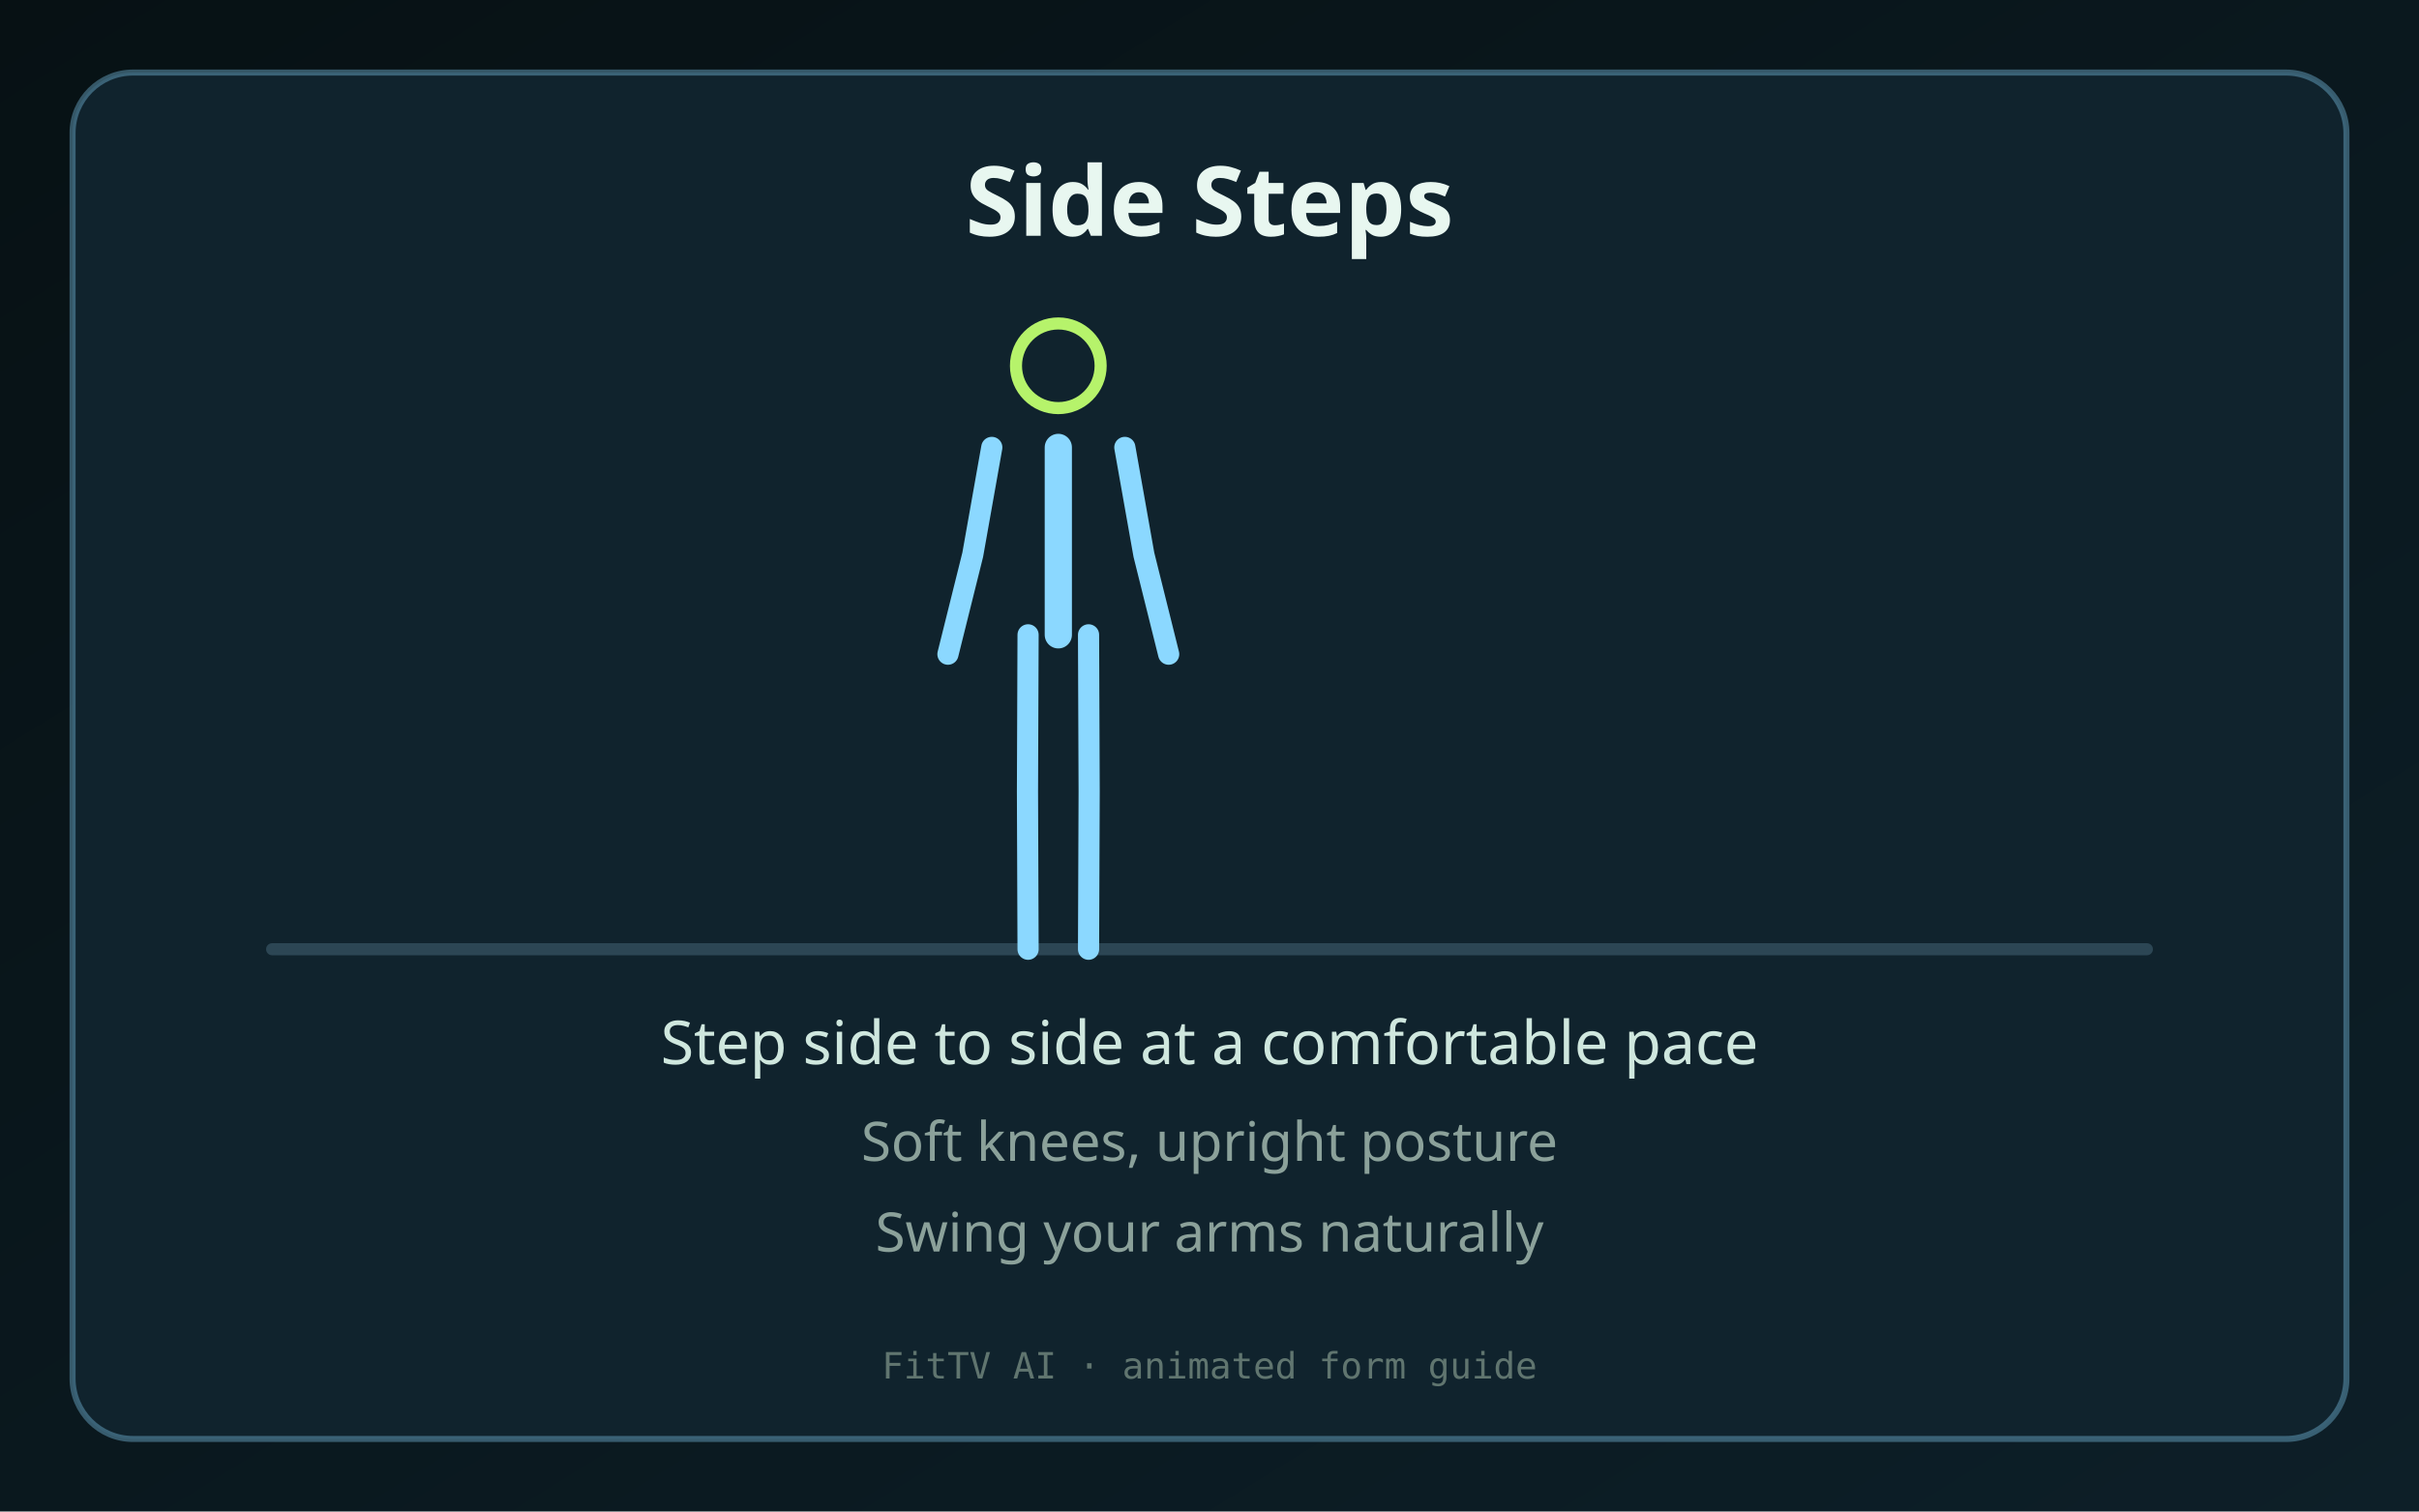
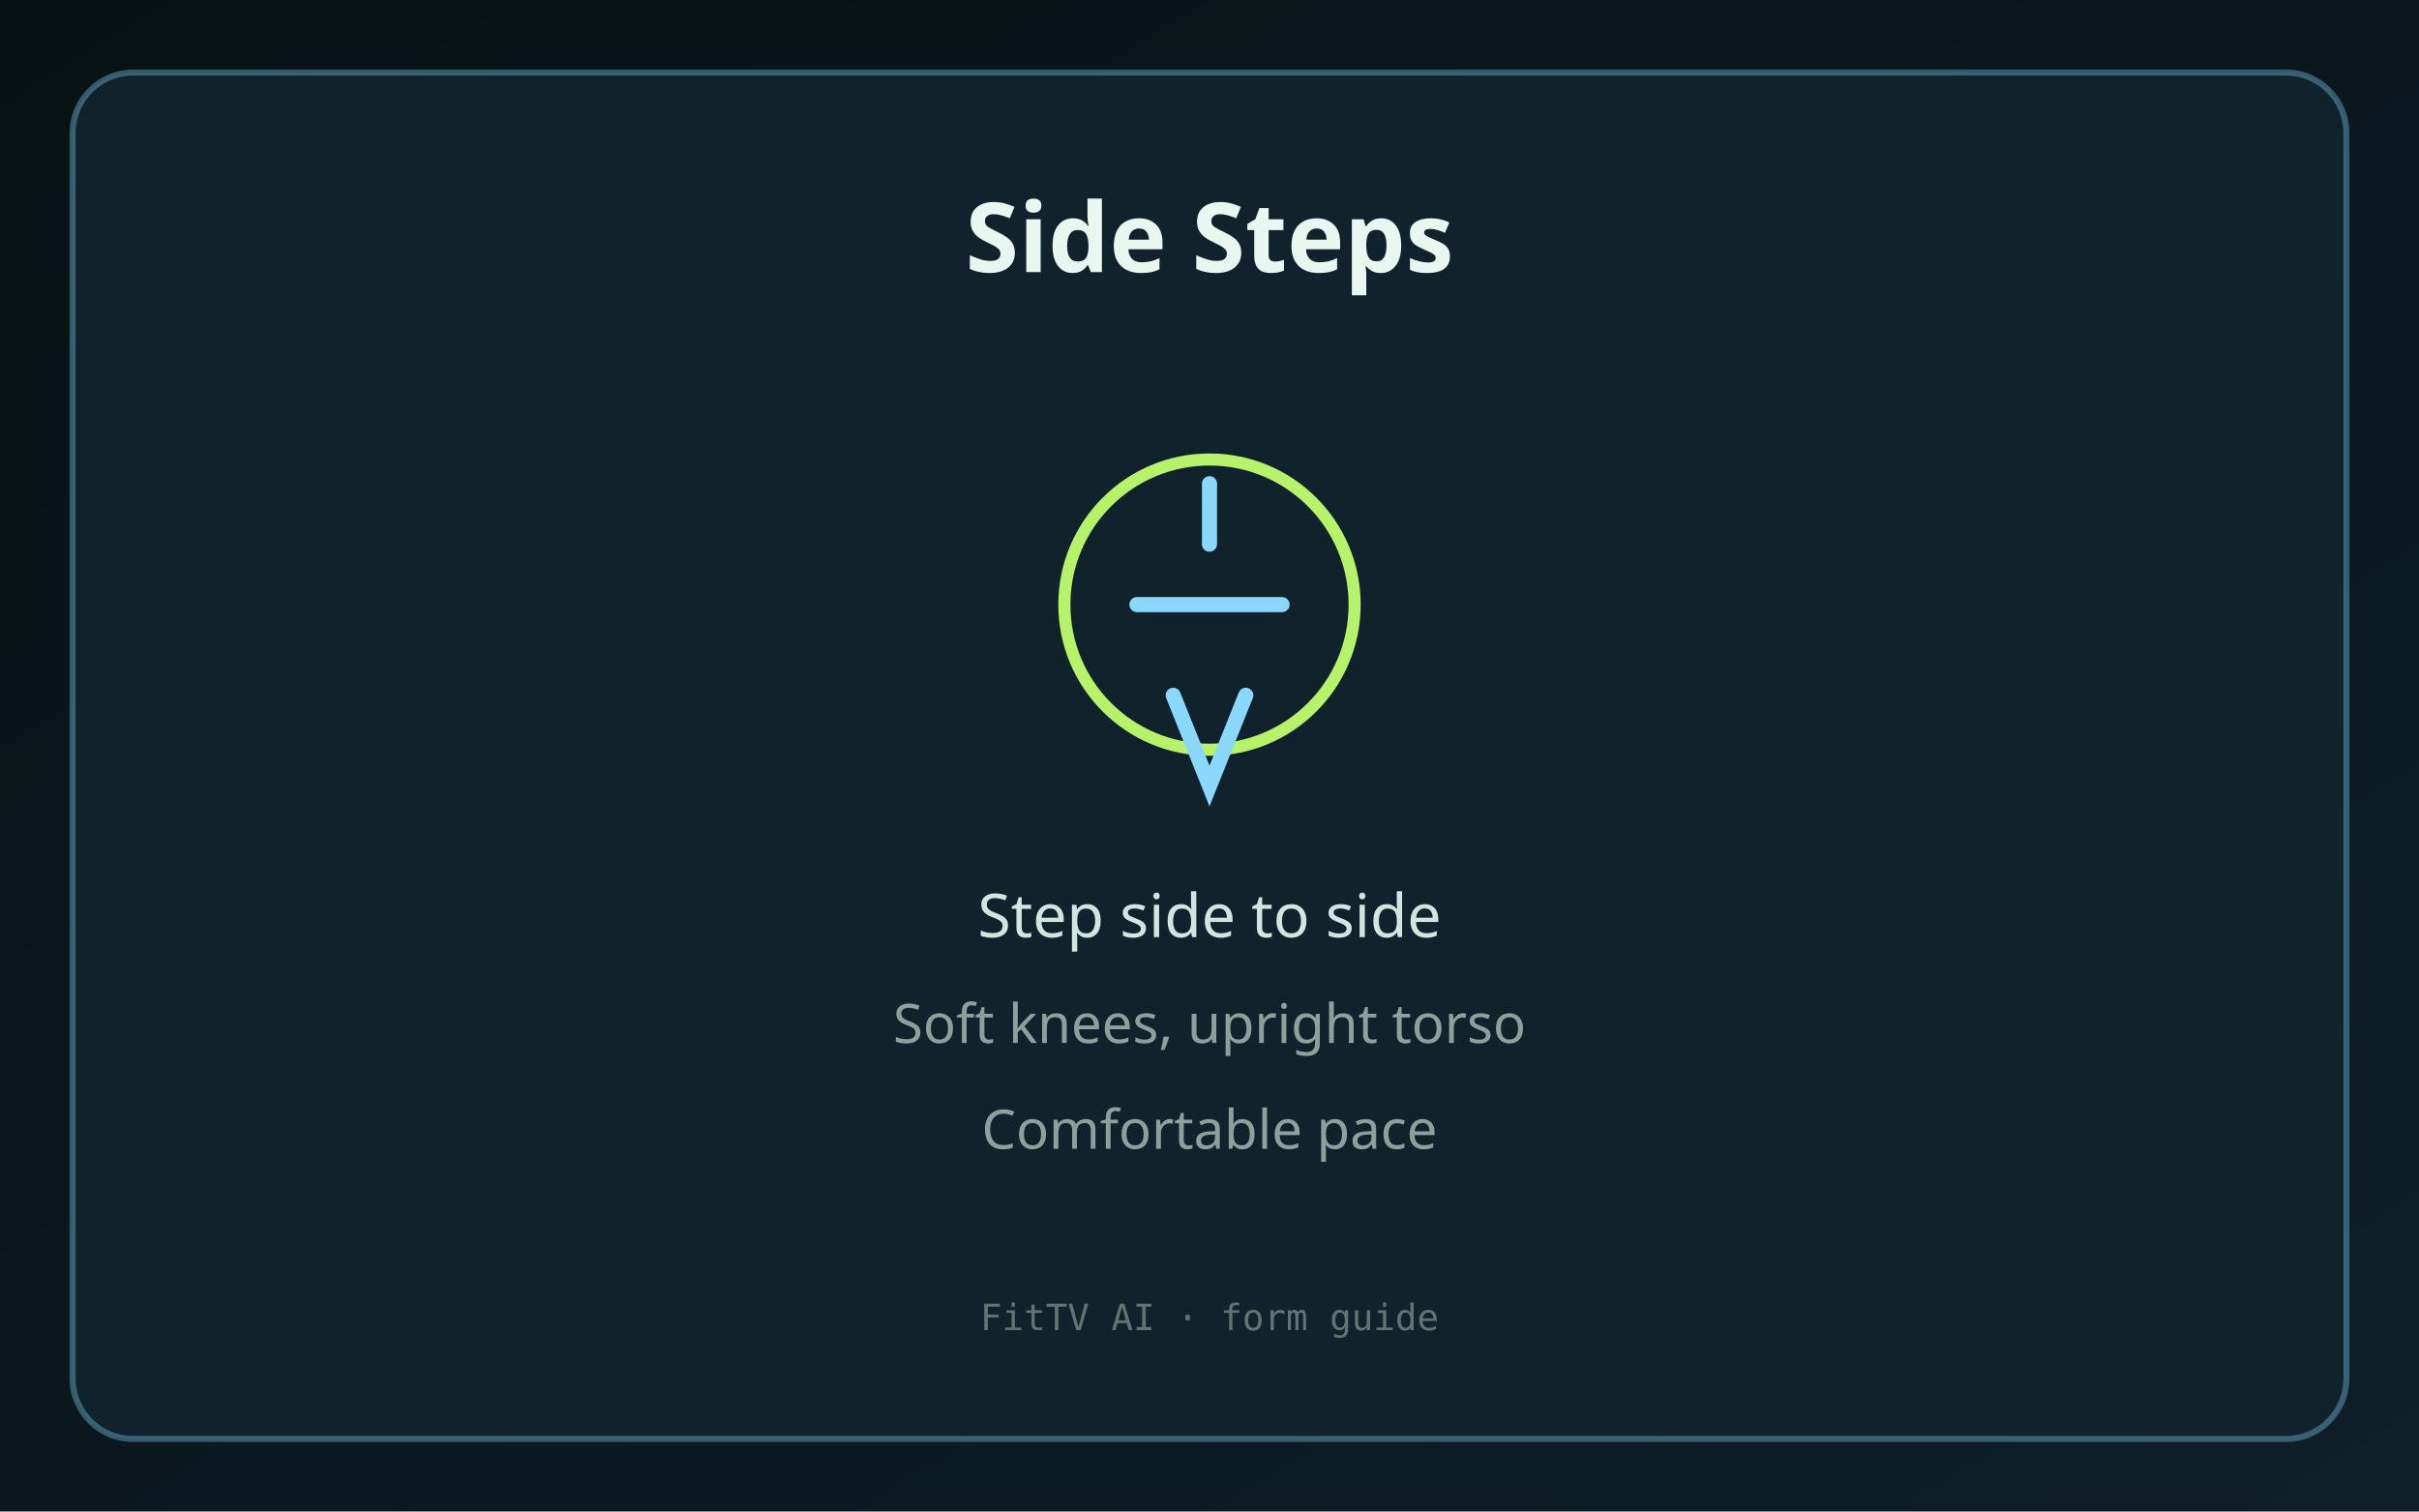
- <svg xmlns="http://www.w3.org/2000/svg" width="800" height="500" viewBox="0 0 800 500" role="img" aria-label="Side Steps animated demonstration">
+ <svg xmlns="http://www.w3.org/2000/svg" width="800" height="500" viewBox="0 0 800 500">
  <defs>
    <linearGradient id="bg" x1="0" y1="0" x2="1" y2="1">
      <stop offset="0%" stop-color="#071114" />
      <stop offset="100%" stop-color="#0d1f28" />
    </linearGradient>
  </defs>
  <rect width="800" height="500" fill="url(#bg)" />
  <rect x="24" y="24" width="752" height="452" rx="20" fill="#10232d" stroke="#8bd8ff" stroke-opacity="0.35" stroke-width="2" />
-   <text x="400" y="78" text-anchor="middle" fill="#e8f7f0" font-family="Segoe UI, system-ui, sans-serif" font-size="32" font-weight="700">Side Steps</text>
-   <line x1="90" y1="314" x2="710" y2="314" stroke="#2c4654" stroke-width="4" stroke-linecap="round" />
-   <path d="M340.0 210.0 L339.8 262.0 L340.0 314.0" fill="none" stroke="#8bd8ff" stroke-width="7" stroke-linecap="round" stroke-linejoin="round">
-     <animate attributeName="d" values="M340.0 210.0 L339.8 262.0 L340.0 314.0;M378.0 210.0 L367.0 260.8 L356.5 311.7;M400.0 210.0 L399.8 262.0 L400.0 314.0;M375.0 210.0 L362.6 260.5 L350.7 311.1;M340.0 210.0 L339.8 262.0 L340.0 314.0" dur="3.6s" repeatCount="indefinite" calcMode="spline" keyTimes="0.000;0.250;0.500;0.750;1.000" keySplines="0.45 0 0.55 1;0.45 0 0.55 1;0.45 0 0.55 1;0.45 0 0.55 1" />
-   </path>
-   <path d="M328.0 148.0 L321.7 183.5 L313.5 216.4" fill="none" stroke="#8bd8ff" stroke-width="7" stroke-linecap="round" stroke-linejoin="round">
-     <animate attributeName="d" values="M328.0 148.0 L321.7 183.5 L313.5 216.4;M366.0 148.0 L363.5 183.9 L358.8 217.6;M388.0 148.0 L381.7 183.5 L373.5 216.4;M363.0 148.0 L353.1 182.6 L340.3 214.1;M328.0 148.0 L321.7 183.5 L313.5 216.4" dur="3.6s" repeatCount="indefinite" calcMode="spline" keyTimes="0.000;0.250;0.500;0.750;1.000" keySplines="0.45 0 0.55 1;0.45 0 0.55 1;0.45 0 0.55 1;0.45 0 0.55 1" />
-   </path>
-   <path d="M350.0 148.0 L350.0 210.0" fill="none" stroke="#8bd8ff" stroke-width="9" stroke-linecap="round" stroke-linejoin="round">
-     <animate attributeName="d" values="M350.0 148.0 L350.0 210.0;M388.0 148.0 L388.0 210.0;M410.0 148.0 L410.0 210.0;M385.0 148.0 L385.0 210.0;M350.0 148.0 L350.0 210.0" dur="3.6s" repeatCount="indefinite" calcMode="spline" keyTimes="0.000;0.250;0.500;0.750;1.000" keySplines="0.45 0 0.55 1;0.45 0 0.55 1;0.45 0 0.55 1;0.45 0 0.55 1" />
-   </path>
-   <path d="M360.0 210.0 L360.2 262.0 L360.0 314.0" fill="none" stroke="#8bd8ff" stroke-width="7" stroke-linecap="round" stroke-linejoin="round">
-     <animate attributeName="d" values="M360.0 210.0 L360.2 262.0 L360.0 314.0;M398.0 210.0 L409.0 260.8 L419.5 311.7;M420.0 210.0 L420.2 262.0 L420.0 314.0;M395.0 210.0 L407.4 260.5 L419.3 311.1;M360.0 210.0 L360.2 262.0 L360.0 314.0" dur="3.6s" repeatCount="indefinite" calcMode="spline" keyTimes="0.000;0.250;0.500;0.750;1.000" keySplines="0.45 0 0.55 1;0.45 0 0.55 1;0.45 0 0.55 1;0.45 0 0.55 1" />
-   </path>
-   <path d="M372.0 148.0 L378.3 183.5 L386.5 216.4" fill="none" stroke="#8bd8ff" stroke-width="7" stroke-linecap="round" stroke-linejoin="round">
-     <animate attributeName="d" values="M372.0 148.0 L378.3 183.5 L386.5 216.4;M410.0 148.0 L419.9 182.6 L432.7 214.1;M432.0 148.0 L438.3 183.5 L446.5 216.4;M407.0 148.0 L409.5 183.9 L414.2 217.6;M372.0 148.0 L378.3 183.5 L386.5 216.4" dur="3.6s" repeatCount="indefinite" calcMode="spline" keyTimes="0.000;0.250;0.500;0.750;1.000" keySplines="0.45 0 0.55 1;0.45 0 0.55 1;0.45 0 0.55 1;0.45 0 0.55 1" />
-   </path>
-   <circle cx="350.0" cy="121.0" r="14" fill="#10232d" stroke="#b6f36b" stroke-width="4">
-     <animate attributeName="cx" values="350.0;388.0;410.0;385.0;350.0" dur="3.6s" repeatCount="indefinite" calcMode="spline" keyTimes="0.000;0.250;0.500;0.750;1.000" keySplines="0.45 0 0.55 1;0.45 0 0.55 1;0.45 0 0.55 1;0.45 0 0.55 1" />
-     <animate attributeName="cy" values="121.0;121.0;121.0;121.0;121.0" dur="3.6s" repeatCount="indefinite" calcMode="spline" keyTimes="0.000;0.250;0.500;0.750;1.000" keySplines="0.45 0 0.55 1;0.45 0 0.55 1;0.45 0 0.55 1;0.45 0 0.55 1" />
-   </circle>
-   <text x="400" y="352" text-anchor="middle" fill="#cfe7de" font-family="Segoe UI, system-ui, sans-serif" font-size="20">Step side to side at a comfortable pace</text>
-   <text x="400" y="384" text-anchor="middle" fill="#8ba19a" font-family="Segoe UI, system-ui, sans-serif" font-size="18">Soft knees, upright posture</text>
-   <text x="400" y="414" text-anchor="middle" fill="#8ba19a" font-family="Segoe UI, system-ui, sans-serif" font-size="18">Swing your arms naturally</text>
-   <text x="400" y="456" text-anchor="middle" fill="#60756f" font-family="ui-monospace, monospace" font-size="12">FitTV AI · animated form guide</text>
+   <text x="400" y="90" text-anchor="middle" fill="#e8f7f0" font-family="Segoe UI, system-ui, sans-serif" font-size="32" font-weight="700">Side Steps</text>
+   <circle cx="400" cy="200" r="48" fill="none" stroke="#b6f36b" stroke-width="4" />
+   <path d="M400 160 v20 M376 200 h48 M388 230 l12 30 12-30" fill="none" stroke="#8bd8ff" stroke-width="5" stroke-linecap="round" />
+   <text x="400" y="310" text-anchor="middle" fill="#cfe7de" font-family="Segoe UI, system-ui, sans-serif" font-size="20">Step side to side</text>
+   <text x="400" y="345" text-anchor="middle" fill="#8ba19a" font-family="Segoe UI, system-ui, sans-serif" font-size="18">Soft knees, upright torso</text>
+   <text x="400" y="380" text-anchor="middle" fill="#8ba19a" font-family="Segoe UI, system-ui, sans-serif" font-size="18">Comfortable pace</text>
+   <text x="400" y="440" text-anchor="middle" fill="#60756f" font-family="ui-monospace, monospace" font-size="12">FitTV AI · form guide</text>
</svg>
